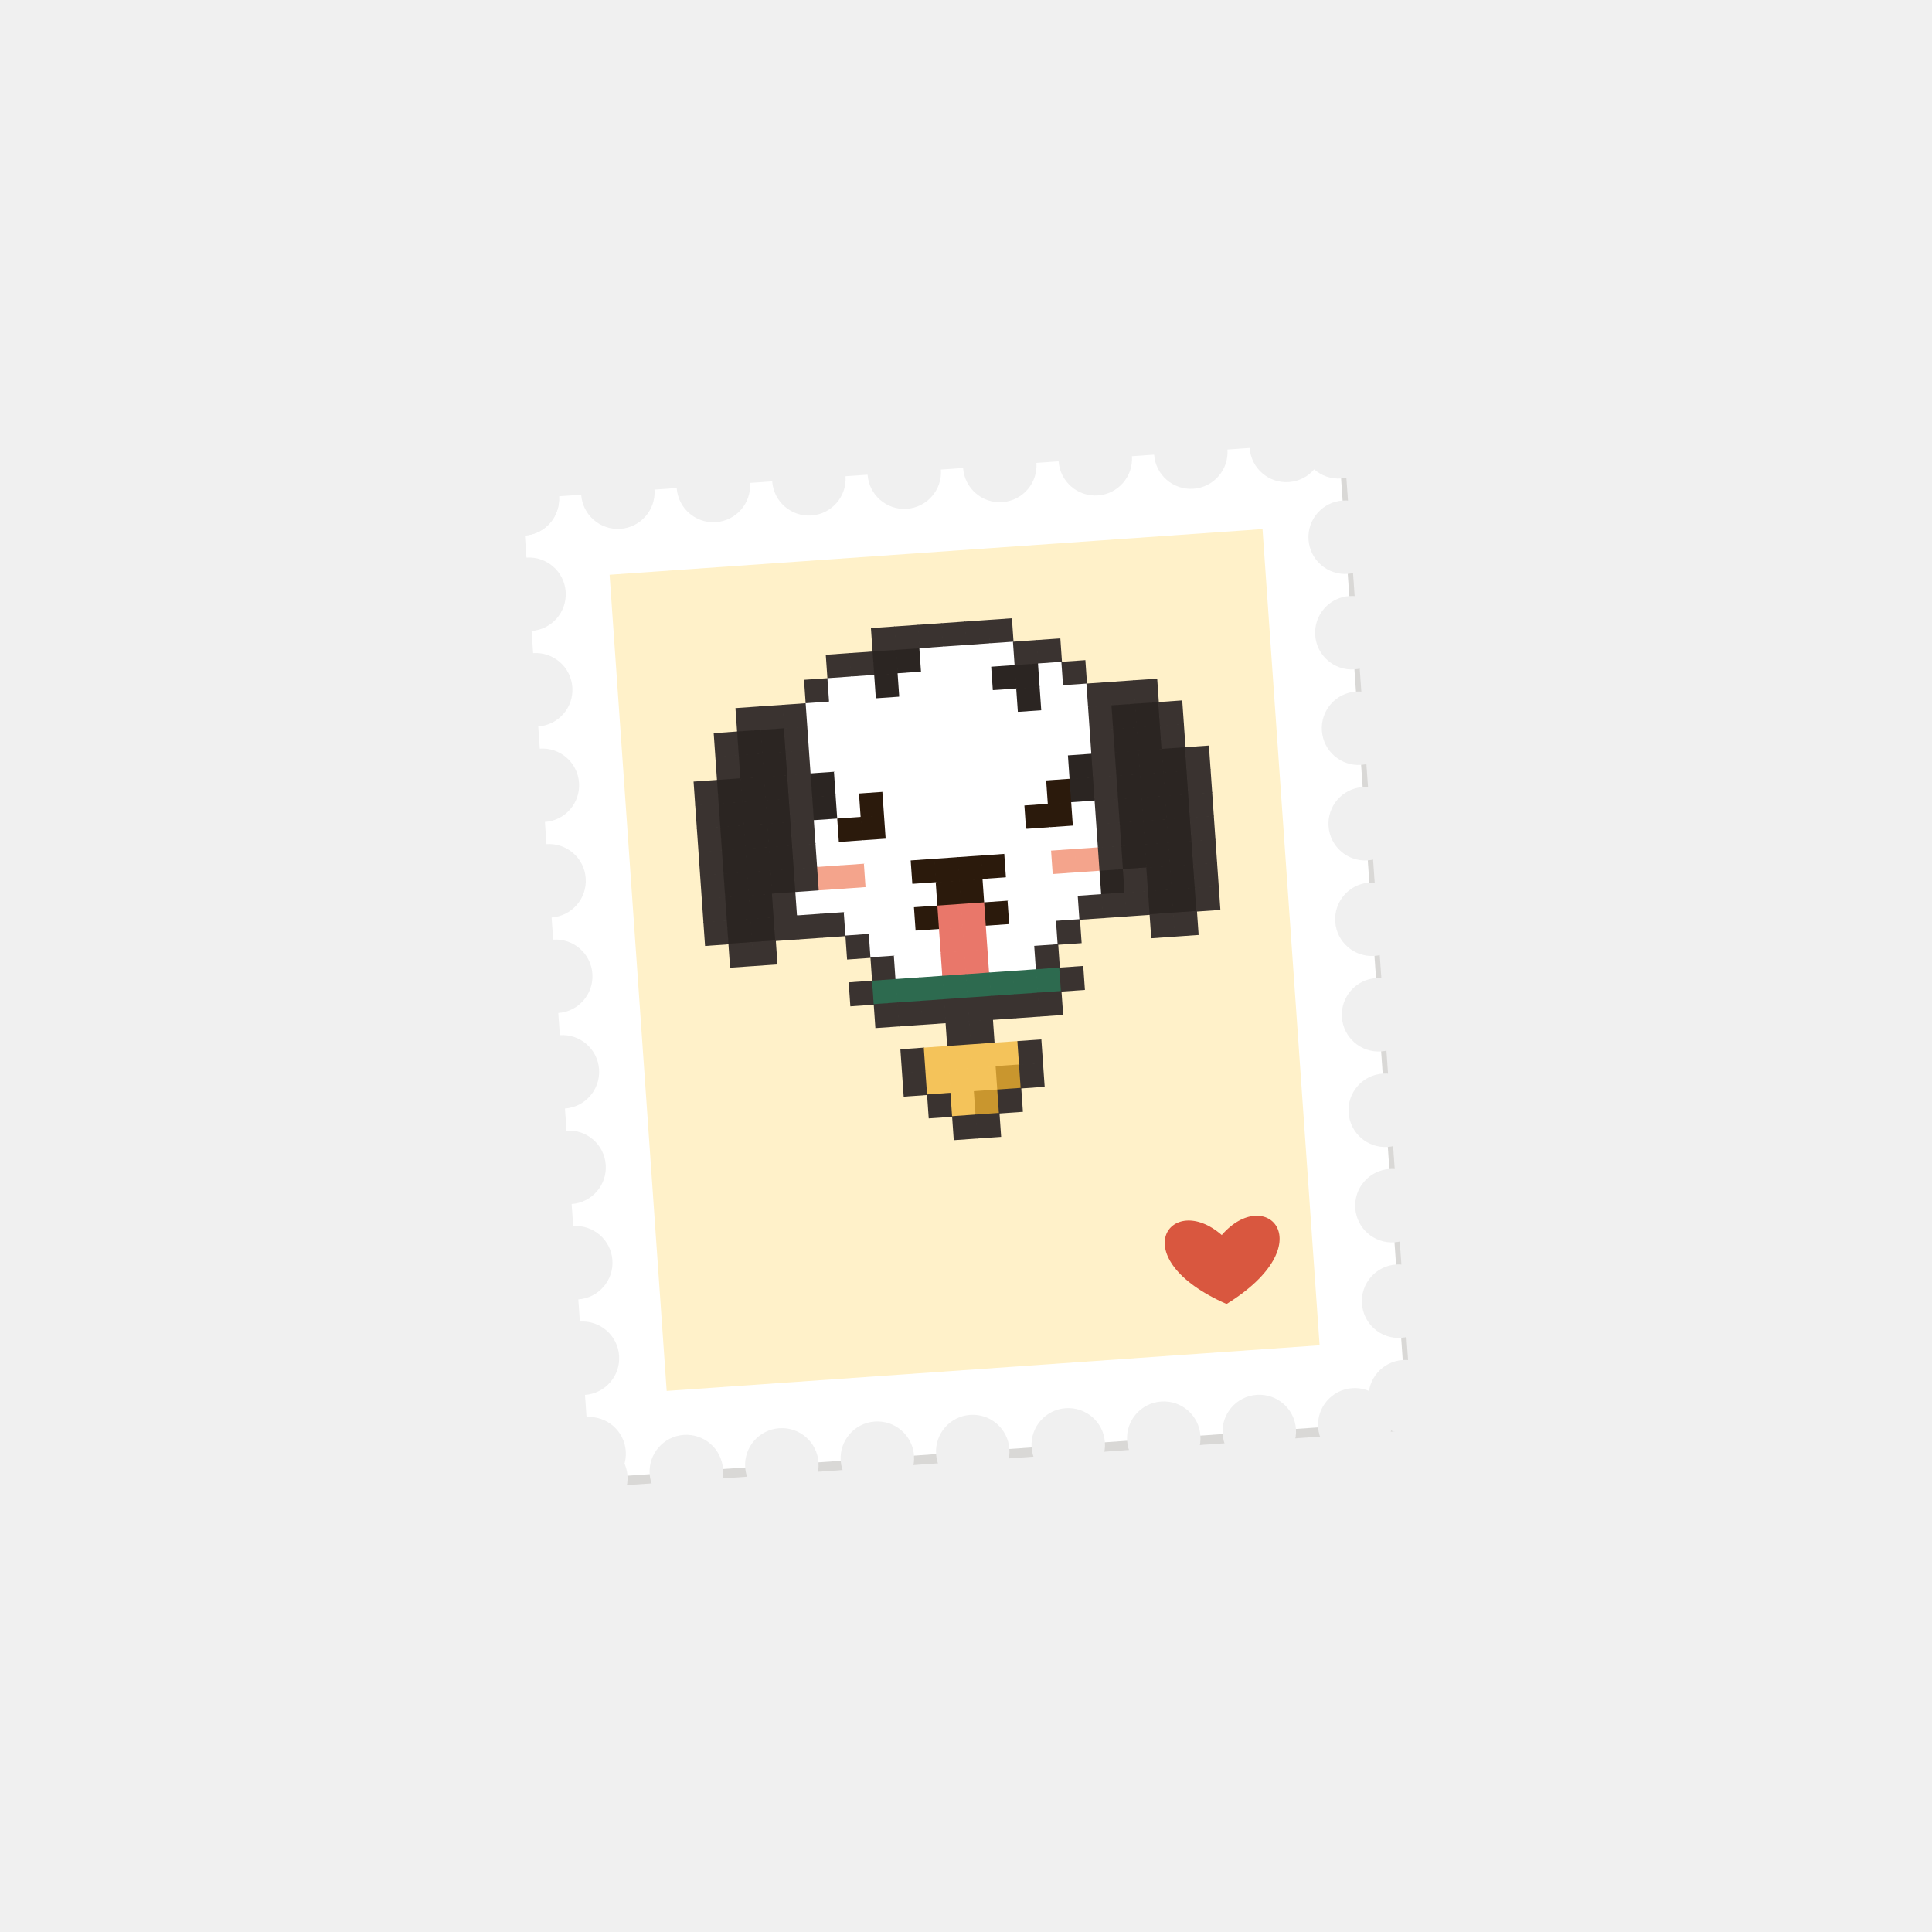
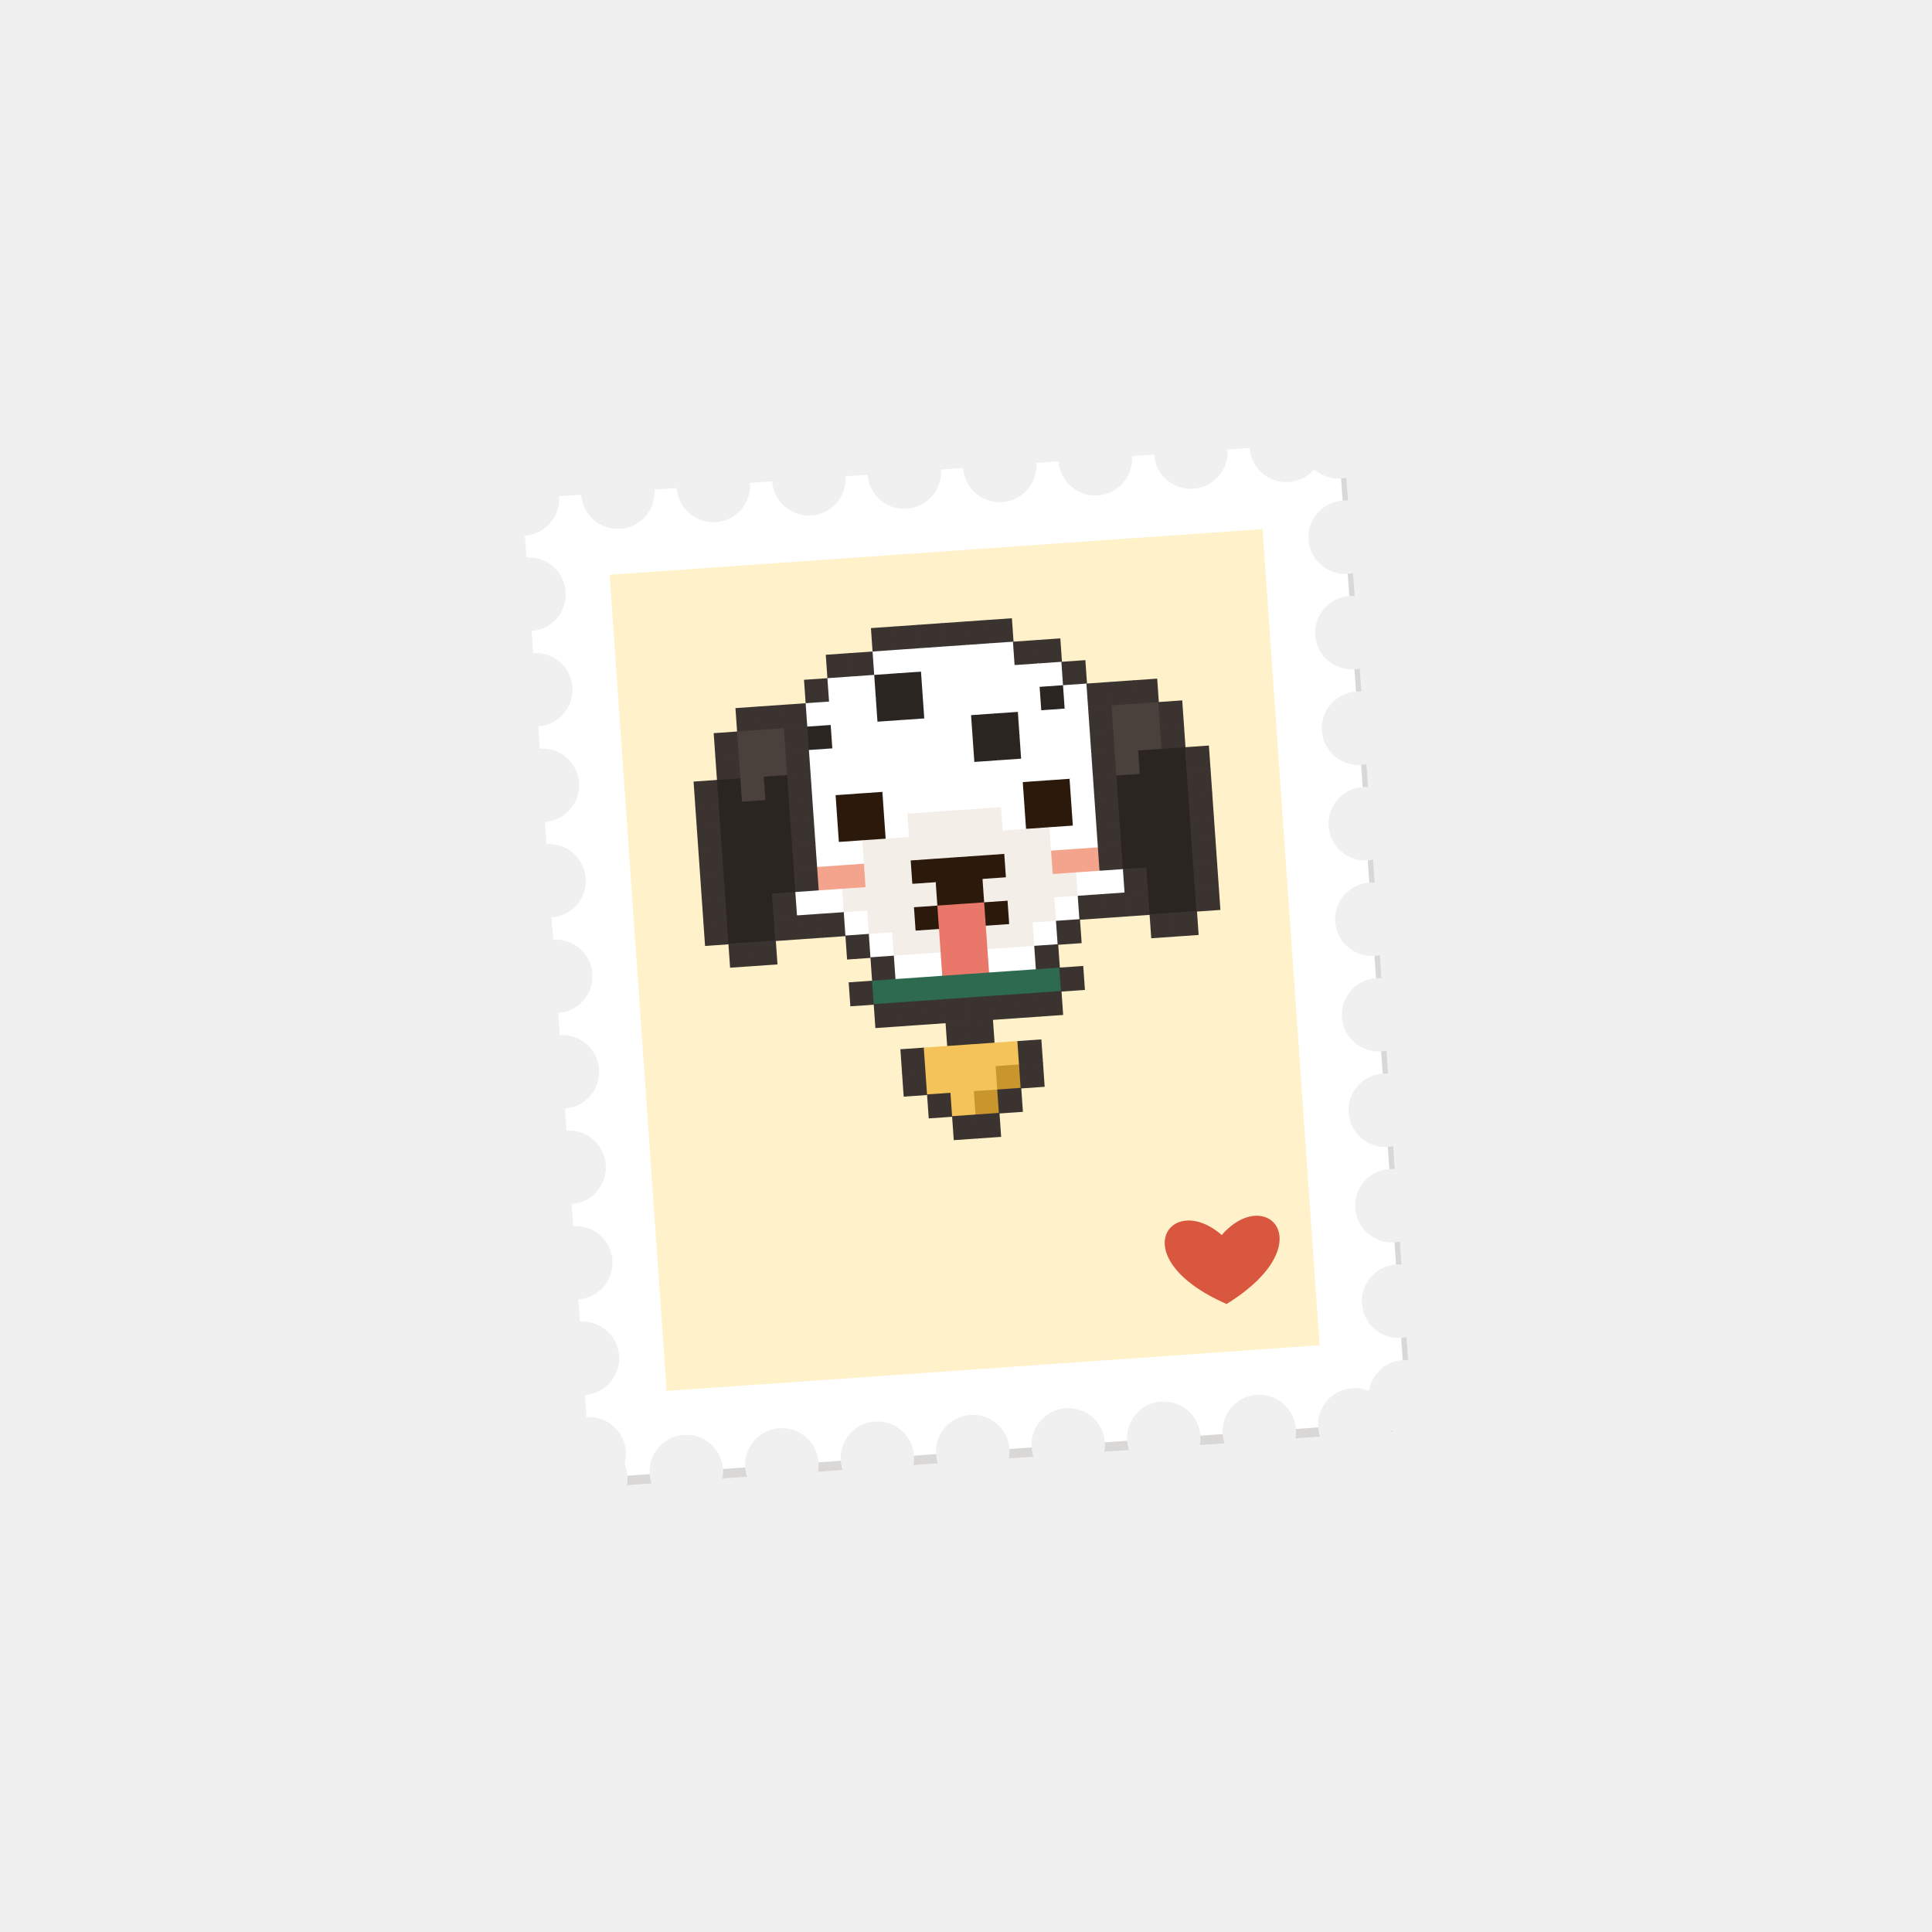
<svg xmlns="http://www.w3.org/2000/svg" width="1024" height="1024" viewBox="0 0 1024 1024">
  <g transform="translate(149.92 147.45) scale(0.70581)">
    <g transform="rotate(-4 512.0 512.0)">
-       <mask id="pf124">
+       <mask id="pf96">
        <rect x="194.8" y="133.36" width="634.4" height="757.28" fill="#fff" />
        <g fill="#000">
          <circle cx="204.8" cy="143.36" r="27.6" />
          <circle cx="204.8" cy="880.64" r="27.6" />
          <circle cx="276.7" cy="143.36" r="27.6" />
          <circle cx="276.7" cy="880.64" r="27.6" />
          <circle cx="348.6" cy="143.36" r="27.6" />
          <circle cx="348.6" cy="880.64" r="27.6" />
          <circle cx="420.5" cy="143.36" r="27.6" />
          <circle cx="420.5" cy="880.64" r="27.6" />
          <circle cx="492.3" cy="143.36" r="27.6" />
          <circle cx="492.3" cy="880.64" r="27.6" />
          <circle cx="564.2" cy="143.36" r="27.6" />
          <circle cx="564.2" cy="880.64" r="27.6" />
          <circle cx="636.1" cy="143.36" r="27.6" />
          <circle cx="636.1" cy="880.64" r="27.6" />
          <circle cx="708.0" cy="143.36" r="27.6" />
          <circle cx="708.0" cy="880.64" r="27.6" />
          <circle cx="779.9" cy="143.36" r="27.6" />
          <circle cx="779.9" cy="880.64" r="27.6" />
          <circle cx="204.8" cy="143.4" r="27.6" />
          <circle cx="819.2" cy="143.4" r="27.6" />
          <circle cx="204.8" cy="215.2" r="27.6" />
          <circle cx="819.2" cy="215.2" r="27.6" />
          <circle cx="204.8" cy="287.1" r="27.6" />
          <circle cx="819.2" cy="287.1" r="27.6" />
          <circle cx="204.8" cy="359.0" r="27.6" />
          <circle cx="819.2" cy="359.0" r="27.6" />
          <circle cx="204.8" cy="430.9" r="27.6" />
          <circle cx="819.2" cy="430.9" r="27.6" />
          <circle cx="204.8" cy="502.8" r="27.6" />
          <circle cx="819.2" cy="502.8" r="27.6" />
          <circle cx="204.8" cy="574.7" r="27.6" />
          <circle cx="819.2" cy="574.7" r="27.6" />
          <circle cx="204.8" cy="646.6" r="27.6" />
          <circle cx="819.2" cy="646.6" r="27.6" />
          <circle cx="204.8" cy="718.4" r="27.6" />
          <circle cx="819.2" cy="718.4" r="27.6" />
          <circle cx="204.8" cy="790.3" r="27.6" />
          <circle cx="819.2" cy="790.3" r="27.6" />
          <circle cx="204.8" cy="862.2" r="27.6" />
          <circle cx="819.2" cy="862.2" r="27.6" />
        </g>
      </mask>
-       <g mask="url(#pf124)">
+       <g mask="url(#pf96)">
        <rect x="208.8" y="150.36" width="614.4" height="737.28" fill="#2B1F12" opacity=".12" />
        <rect x="204.8" y="143.36" width="614.4" height="737.28" fill="#fff" />
      </g>
      <rect x="266.2" y="204.8" width="491.5" height="614.4" fill="#FFF1C9" />
      <rect x="459.162" y="258.458" width="18.063" height="18.063" fill="#3A3330" />
      <rect x="476.774" y="258.458" width="18.063" height="18.063" fill="#3A3330" />
      <rect x="494.387" y="258.458" width="18.063" height="18.063" fill="#3A3330" />
      <rect x="512" y="258.458" width="18.063" height="18.063" fill="#3A3330" />
      <rect x="529.613" y="258.458" width="18.063" height="18.063" fill="#3A3330" />
      <rect x="547.226" y="258.458" width="18.063" height="18.063" fill="#3A3330" />
      <rect x="423.936" y="276.07" width="18.063" height="18.063" fill="#3A3330" />
      <rect x="441.549" y="276.07" width="18.063" height="18.063" fill="#3A3330" />
-       <rect x="459.162" y="276.07" width="18.063" height="18.063" fill="#2B2522" />
-       <rect x="476.774" y="276.07" width="18.063" height="18.063" fill="#2B2522" />
+       <rect x="459.162" y="276.07" width="18.063" height="18.063" fill="#FFFFFF" />
+       <rect x="476.774" y="276.07" width="18.063" height="18.063" fill="#FFFFFF" />
      <rect x="494.387" y="276.07" width="18.063" height="18.063" fill="#FFFFFF" />
      <rect x="512" y="276.07" width="18.063" height="18.063" fill="#FFFFFF" />
      <rect x="529.613" y="276.07" width="18.063" height="18.063" fill="#FFFFFF" />
      <rect x="547.226" y="276.07" width="18.063" height="18.063" fill="#FFFFFF" />
      <rect x="564.838" y="276.07" width="18.063" height="18.063" fill="#3A3330" />
      <rect x="582.451" y="276.07" width="18.063" height="18.063" fill="#3A3330" />
      <rect x="406.323" y="293.683" width="18.063" height="18.063" fill="#3A3330" />
      <rect x="423.936" y="293.683" width="18.063" height="18.063" fill="#FFFFFF" />
      <rect x="441.549" y="293.683" width="18.063" height="18.063" fill="#FFFFFF" />
      <rect x="459.162" y="293.683" width="18.063" height="18.063" fill="#2B2522" />
-       <rect x="476.774" y="293.683" width="18.063" height="18.063" fill="#FFFFFF" />
+       <rect x="476.774" y="293.683" width="18.063" height="18.063" fill="#2B2522" />
      <rect x="494.387" y="293.683" width="18.063" height="18.063" fill="#FFFFFF" />
      <rect x="512" y="293.683" width="18.063" height="18.063" fill="#FFFFFF" />
      <rect x="529.613" y="293.683" width="18.063" height="18.063" fill="#FFFFFF" />
-       <rect x="547.226" y="293.683" width="18.063" height="18.063" fill="#2B2522" />
-       <rect x="564.838" y="293.683" width="18.063" height="18.063" fill="#2B2522" />
+       <rect x="547.226" y="293.683" width="18.063" height="18.063" fill="#FFFFFF" />
+       <rect x="564.838" y="293.683" width="18.063" height="18.063" fill="#FFFFFF" />
      <rect x="582.451" y="293.683" width="18.063" height="18.063" fill="#FFFFFF" />
      <rect x="600.064" y="293.683" width="18.063" height="18.063" fill="#3A3330" />
      <rect x="353.485" y="311.296" width="18.063" height="18.063" fill="#3A3330" />
      <rect x="371.098" y="311.296" width="18.063" height="18.063" fill="#3A3330" />
      <rect x="388.71" y="311.296" width="18.063" height="18.063" fill="#3A3330" />
      <rect x="406.323" y="311.296" width="18.063" height="18.063" fill="#FFFFFF" />
      <rect x="423.936" y="311.296" width="18.063" height="18.063" fill="#FFFFFF" />
      <rect x="441.549" y="311.296" width="18.063" height="18.063" fill="#FFFFFF" />
-       <rect x="459.162" y="311.296" width="18.063" height="18.063" fill="#FFFFFF" />
-       <rect x="476.774" y="311.296" width="18.063" height="18.063" fill="#FFFFFF" />
+       <rect x="459.162" y="311.296" width="18.063" height="18.063" fill="#2B2522" />
+       <rect x="476.774" y="311.296" width="18.063" height="18.063" fill="#2B2522" />
      <rect x="494.387" y="311.296" width="18.063" height="18.063" fill="#FFFFFF" />
      <rect x="512" y="311.296" width="18.063" height="18.063" fill="#FFFFFF" />
      <rect x="529.613" y="311.296" width="18.063" height="18.063" fill="#FFFFFF" />
      <rect x="547.226" y="311.296" width="18.063" height="18.063" fill="#FFFFFF" />
-       <rect x="564.838" y="311.296" width="18.063" height="18.063" fill="#2B2522" />
-       <rect x="582.451" y="311.296" width="18.063" height="18.063" fill="#FFFFFF" />
+       <rect x="564.838" y="311.296" width="18.063" height="18.063" fill="#FFFFFF" />
+       <rect x="582.451" y="311.296" width="18.063" height="18.063" fill="#2B2522" />
      <rect x="600.064" y="311.296" width="18.063" height="18.063" fill="#FFFFFF" />
      <rect x="617.677" y="311.296" width="18.063" height="18.063" fill="#3A3330" />
      <rect x="635.29" y="311.296" width="18.063" height="18.063" fill="#3A3330" />
      <rect x="652.902" y="311.296" width="18.063" height="18.063" fill="#3A3330" />
      <rect x="335.872" y="328.909" width="18.063" height="18.063" fill="#3A3330" />
-       <rect x="353.485" y="328.909" width="18.063" height="18.063" fill="#2B2522" />
-       <rect x="371.098" y="328.909" width="18.063" height="18.063" fill="#2B2522" />
+       <rect x="353.485" y="328.909" width="18.063" height="18.063" fill="#4A403C" />
+       <rect x="371.098" y="328.909" width="18.063" height="18.063" fill="#4A403C" />
      <rect x="388.71" y="328.909" width="18.063" height="18.063" fill="#3A3330" />
-       <rect x="406.323" y="328.909" width="18.063" height="18.063" fill="#FFFFFF" />
+       <rect x="406.323" y="328.909" width="18.063" height="18.063" fill="#2B2522" />
      <rect x="423.936" y="328.909" width="18.063" height="18.063" fill="#FFFFFF" />
      <rect x="441.549" y="328.909" width="18.063" height="18.063" fill="#FFFFFF" />
      <rect x="459.162" y="328.909" width="18.063" height="18.063" fill="#FFFFFF" />
      <rect x="476.774" y="328.909" width="18.063" height="18.063" fill="#FFFFFF" />
      <rect x="494.387" y="328.909" width="18.063" height="18.063" fill="#FFFFFF" />
      <rect x="512" y="328.909" width="18.063" height="18.063" fill="#FFFFFF" />
-       <rect x="529.613" y="328.909" width="18.063" height="18.063" fill="#FFFFFF" />
-       <rect x="547.226" y="328.909" width="18.063" height="18.063" fill="#FFFFFF" />
+       <rect x="529.613" y="328.909" width="18.063" height="18.063" fill="#2B2522" />
+       <rect x="547.226" y="328.909" width="18.063" height="18.063" fill="#2B2522" />
      <rect x="564.838" y="328.909" width="18.063" height="18.063" fill="#FFFFFF" />
      <rect x="582.451" y="328.909" width="18.063" height="18.063" fill="#FFFFFF" />
      <rect x="600.064" y="328.909" width="18.063" height="18.063" fill="#FFFFFF" />
      <rect x="617.677" y="328.909" width="18.063" height="18.063" fill="#3A3330" />
-       <rect x="635.29" y="328.909" width="18.063" height="18.063" fill="#2B2522" />
-       <rect x="652.902" y="328.909" width="18.063" height="18.063" fill="#2B2522" />
+       <rect x="635.29" y="328.909" width="18.063" height="18.063" fill="#4A403C" />
+       <rect x="652.902" y="328.909" width="18.063" height="18.063" fill="#4A403C" />
      <rect x="670.515" y="328.909" width="18.063" height="18.063" fill="#3A3330" />
      <rect x="335.872" y="346.522" width="18.063" height="18.063" fill="#3A3330" />
-       <rect x="353.485" y="346.522" width="18.063" height="18.063" fill="#2B2522" />
-       <rect x="371.098" y="346.522" width="18.063" height="18.063" fill="#2B2522" />
+       <rect x="353.485" y="346.522" width="18.063" height="18.063" fill="#4A403C" />
+       <rect x="371.098" y="346.522" width="18.063" height="18.063" fill="#4A403C" />
      <rect x="388.71" y="346.522" width="18.063" height="18.063" fill="#3A3330" />
      <rect x="406.323" y="346.522" width="18.063" height="18.063" fill="#FFFFFF" />
      <rect x="423.936" y="346.522" width="18.063" height="18.063" fill="#FFFFFF" />
      <rect x="441.549" y="346.522" width="18.063" height="18.063" fill="#FFFFFF" />
      <rect x="459.162" y="346.522" width="18.063" height="18.063" fill="#FFFFFF" />
      <rect x="476.774" y="346.522" width="18.063" height="18.063" fill="#FFFFFF" />
      <rect x="494.387" y="346.522" width="18.063" height="18.063" fill="#FFFFFF" />
      <rect x="512" y="346.522" width="18.063" height="18.063" fill="#FFFFFF" />
-       <rect x="529.613" y="346.522" width="18.063" height="18.063" fill="#FFFFFF" />
-       <rect x="547.226" y="346.522" width="18.063" height="18.063" fill="#FFFFFF" />
+       <rect x="529.613" y="346.522" width="18.063" height="18.063" fill="#2B2522" />
+       <rect x="547.226" y="346.522" width="18.063" height="18.063" fill="#2B2522" />
      <rect x="564.838" y="346.522" width="18.063" height="18.063" fill="#FFFFFF" />
      <rect x="582.451" y="346.522" width="18.063" height="18.063" fill="#FFFFFF" />
      <rect x="600.064" y="346.522" width="18.063" height="18.063" fill="#FFFFFF" />
      <rect x="617.677" y="346.522" width="18.063" height="18.063" fill="#3A3330" />
-       <rect x="635.29" y="346.522" width="18.063" height="18.063" fill="#2B2522" />
-       <rect x="652.902" y="346.522" width="18.063" height="18.063" fill="#2B2522" />
+       <rect x="635.29" y="346.522" width="18.063" height="18.063" fill="#4A403C" />
+       <rect x="652.902" y="346.522" width="18.063" height="18.063" fill="#4A403C" />
      <rect x="670.515" y="346.522" width="18.063" height="18.063" fill="#3A3330" />
      <rect x="318.259" y="364.134" width="18.063" height="18.063" fill="#3A3330" />
      <rect x="335.872" y="364.134" width="18.063" height="18.063" fill="#2B2522" />
-       <rect x="353.485" y="364.134" width="18.063" height="18.063" fill="#2B2522" />
+       <rect x="353.485" y="364.134" width="18.063" height="18.063" fill="#4A403C" />
      <rect x="371.098" y="364.134" width="18.063" height="18.063" fill="#2B2522" />
      <rect x="388.71" y="364.134" width="18.063" height="18.063" fill="#3A3330" />
-       <rect x="406.323" y="364.134" width="18.063" height="18.063" fill="#2B2522" />
+       <rect x="406.323" y="364.134" width="18.063" height="18.063" fill="#FFFFFF" />
      <rect x="423.936" y="364.134" width="18.063" height="18.063" fill="#FFFFFF" />
      <rect x="441.549" y="364.134" width="18.063" height="18.063" fill="#FFFFFF" />
      <rect x="459.162" y="364.134" width="18.063" height="18.063" fill="#FFFFFF" />
      <rect x="476.774" y="364.134" width="18.063" height="18.063" fill="#FFFFFF" />
      <rect x="494.387" y="364.134" width="18.063" height="18.063" fill="#FFFFFF" />
      <rect x="512" y="364.134" width="18.063" height="18.063" fill="#FFFFFF" />
      <rect x="529.613" y="364.134" width="18.063" height="18.063" fill="#FFFFFF" />
      <rect x="547.226" y="364.134" width="18.063" height="18.063" fill="#FFFFFF" />
      <rect x="564.838" y="364.134" width="18.063" height="18.063" fill="#FFFFFF" />
      <rect x="582.451" y="364.134" width="18.063" height="18.063" fill="#FFFFFF" />
-       <rect x="600.064" y="364.134" width="18.063" height="18.063" fill="#2B2522" />
+       <rect x="600.064" y="364.134" width="18.063" height="18.063" fill="#FFFFFF" />
      <rect x="617.677" y="364.134" width="18.063" height="18.063" fill="#3A3330" />
-       <rect x="635.29" y="364.134" width="18.063" height="18.063" fill="#2B2522" />
+       <rect x="635.29" y="364.134" width="18.063" height="18.063" fill="#4A403C" />
      <rect x="652.902" y="364.134" width="18.063" height="18.063" fill="#2B2522" />
      <rect x="670.515" y="364.134" width="18.063" height="18.063" fill="#2B2522" />
      <rect x="688.128" y="364.134" width="18.063" height="18.063" fill="#3A3330" />
      <rect x="318.259" y="381.747" width="18.063" height="18.063" fill="#3A3330" />
      <rect x="335.872" y="381.747" width="18.063" height="18.063" fill="#2B2522" />
      <rect x="353.485" y="381.747" width="18.063" height="18.063" fill="#2B2522" />
      <rect x="371.098" y="381.747" width="18.063" height="18.063" fill="#2B2522" />
      <rect x="388.71" y="381.747" width="18.063" height="18.063" fill="#3A3330" />
-       <rect x="406.323" y="381.747" width="18.063" height="18.063" fill="#2B2522" />
-       <rect x="423.936" y="381.747" width="18.063" height="18.063" fill="#FFFFFF" />
+       <rect x="406.323" y="381.747" width="18.063" height="18.063" fill="#FFFFFF" />
+       <rect x="423.936" y="381.747" width="18.063" height="18.063" fill="#2B1A0C" />
      <rect x="441.549" y="381.747" width="18.063" height="18.063" fill="#2B1A0C" />
      <rect x="459.162" y="381.747" width="18.063" height="18.063" fill="#FFFFFF" />
      <rect x="476.774" y="381.747" width="18.063" height="18.063" fill="#FFFFFF" />
      <rect x="494.387" y="381.747" width="18.063" height="18.063" fill="#FFFFFF" />
      <rect x="512" y="381.747" width="18.063" height="18.063" fill="#FFFFFF" />
      <rect x="529.613" y="381.747" width="18.063" height="18.063" fill="#FFFFFF" />
      <rect x="547.226" y="381.747" width="18.063" height="18.063" fill="#FFFFFF" />
-       <rect x="564.838" y="381.747" width="18.063" height="18.063" fill="#FFFFFF" />
+       <rect x="564.838" y="381.747" width="18.063" height="18.063" fill="#2B1A0C" />
      <rect x="582.451" y="381.747" width="18.063" height="18.063" fill="#2B1A0C" />
-       <rect x="600.064" y="381.747" width="18.063" height="18.063" fill="#2B2522" />
+       <rect x="600.064" y="381.747" width="18.063" height="18.063" fill="#FFFFFF" />
      <rect x="617.677" y="381.747" width="18.063" height="18.063" fill="#3A3330" />
      <rect x="635.29" y="381.747" width="18.063" height="18.063" fill="#2B2522" />
      <rect x="652.902" y="381.747" width="18.063" height="18.063" fill="#2B2522" />
      <rect x="670.515" y="381.747" width="18.063" height="18.063" fill="#2B2522" />
      <rect x="688.128" y="381.747" width="18.063" height="18.063" fill="#3A3330" />
      <rect x="318.259" y="399.36" width="18.063" height="18.063" fill="#3A3330" />
      <rect x="335.872" y="399.36" width="18.063" height="18.063" fill="#2B2522" />
      <rect x="353.485" y="399.36" width="18.063" height="18.063" fill="#2B2522" />
      <rect x="371.098" y="399.36" width="18.063" height="18.063" fill="#2B2522" />
      <rect x="388.71" y="399.36" width="18.063" height="18.063" fill="#3A3330" />
      <rect x="406.323" y="399.36" width="18.063" height="18.063" fill="#FFFFFF" />
      <rect x="423.936" y="399.36" width="18.063" height="18.063" fill="#2B1A0C" />
      <rect x="441.549" y="399.36" width="18.063" height="18.063" fill="#2B1A0C" />
      <rect x="459.162" y="399.36" width="18.063" height="18.063" fill="#FFFFFF" />
-       <rect x="476.774" y="399.36" width="18.063" height="18.063" fill="#FFFFFF" />
-       <rect x="494.387" y="399.36" width="18.063" height="18.063" fill="#FFFFFF" />
-       <rect x="512" y="399.36" width="18.063" height="18.063" fill="#FFFFFF" />
-       <rect x="529.613" y="399.36" width="18.063" height="18.063" fill="#FFFFFF" />
+       <rect x="476.774" y="399.36" width="18.063" height="18.063" fill="#F4EEE8" />
+       <rect x="494.387" y="399.36" width="18.063" height="18.063" fill="#F4EEE8" />
+       <rect x="512" y="399.36" width="18.063" height="18.063" fill="#F4EEE8" />
+       <rect x="529.613" y="399.36" width="18.063" height="18.063" fill="#F4EEE8" />
      <rect x="547.226" y="399.36" width="18.063" height="18.063" fill="#FFFFFF" />
      <rect x="564.838" y="399.36" width="18.063" height="18.063" fill="#2B1A0C" />
      <rect x="582.451" y="399.36" width="18.063" height="18.063" fill="#2B1A0C" />
      <rect x="600.064" y="399.36" width="18.063" height="18.063" fill="#FFFFFF" />
      <rect x="617.677" y="399.36" width="18.063" height="18.063" fill="#3A3330" />
      <rect x="635.29" y="399.36" width="18.063" height="18.063" fill="#2B2522" />
      <rect x="652.902" y="399.36" width="18.063" height="18.063" fill="#2B2522" />
      <rect x="670.515" y="399.36" width="18.063" height="18.063" fill="#2B2522" />
      <rect x="688.128" y="399.36" width="18.063" height="18.063" fill="#3A3330" />
      <rect x="318.259" y="416.973" width="18.063" height="18.063" fill="#3A3330" />
      <rect x="335.872" y="416.973" width="18.063" height="18.063" fill="#2B2522" />
      <rect x="353.485" y="416.973" width="18.063" height="18.063" fill="#2B2522" />
      <rect x="371.098" y="416.973" width="18.063" height="18.063" fill="#2B2522" />
      <rect x="388.71" y="416.973" width="18.063" height="18.063" fill="#3A3330" />
      <rect x="406.323" y="416.973" width="18.063" height="18.063" fill="#FFFFFF" />
      <rect x="423.936" y="416.973" width="18.063" height="18.063" fill="#FFFFFF" />
-       <rect x="441.549" y="416.973" width="18.063" height="18.063" fill="#FFFFFF" />
-       <rect x="459.162" y="416.973" width="18.063" height="18.063" fill="#FFFFFF" />
-       <rect x="476.774" y="416.973" width="18.063" height="18.063" fill="#FFFFFF" />
-       <rect x="494.387" y="416.973" width="18.063" height="18.063" fill="#FFFFFF" />
-       <rect x="512" y="416.973" width="18.063" height="18.063" fill="#FFFFFF" />
-       <rect x="529.613" y="416.973" width="18.063" height="18.063" fill="#FFFFFF" />
-       <rect x="547.226" y="416.973" width="18.063" height="18.063" fill="#FFFFFF" />
-       <rect x="564.838" y="416.973" width="18.063" height="18.063" fill="#FFFFFF" />
+       <rect x="441.549" y="416.973" width="18.063" height="18.063" fill="#F4EEE8" />
+       <rect x="459.162" y="416.973" width="18.063" height="18.063" fill="#F4EEE8" />
+       <rect x="476.774" y="416.973" width="18.063" height="18.063" fill="#F4EEE8" />
+       <rect x="494.387" y="416.973" width="18.063" height="18.063" fill="#F4EEE8" />
+       <rect x="512" y="416.973" width="18.063" height="18.063" fill="#F4EEE8" />
+       <rect x="529.613" y="416.973" width="18.063" height="18.063" fill="#F4EEE8" />
+       <rect x="547.226" y="416.973" width="18.063" height="18.063" fill="#F4EEE8" />
+       <rect x="564.838" y="416.973" width="18.063" height="18.063" fill="#F4EEE8" />
      <rect x="582.451" y="416.973" width="18.063" height="18.063" fill="#FFFFFF" />
      <rect x="600.064" y="416.973" width="18.063" height="18.063" fill="#FFFFFF" />
      <rect x="617.677" y="416.973" width="18.063" height="18.063" fill="#3A3330" />
      <rect x="635.29" y="416.973" width="18.063" height="18.063" fill="#2B2522" />
      <rect x="652.902" y="416.973" width="18.063" height="18.063" fill="#2B2522" />
      <rect x="670.515" y="416.973" width="18.063" height="18.063" fill="#2B2522" />
      <rect x="688.128" y="416.973" width="18.063" height="18.063" fill="#3A3330" />
      <rect x="318.259" y="434.586" width="18.063" height="18.063" fill="#3A3330" />
      <rect x="335.872" y="434.586" width="18.063" height="18.063" fill="#2B2522" />
      <rect x="353.485" y="434.586" width="18.063" height="18.063" fill="#2B2522" />
      <rect x="371.098" y="434.586" width="18.063" height="18.063" fill="#2B2522" />
      <rect x="388.71" y="434.586" width="18.063" height="18.063" fill="#3A3330" />
      <rect x="406.323" y="434.586" width="18.063" height="18.063" fill="#F4A48C" />
      <rect x="423.936" y="434.586" width="18.063" height="18.063" fill="#F4A48C" />
-       <rect x="441.549" y="434.586" width="18.063" height="18.063" fill="#FFFFFF" />
-       <rect x="459.162" y="434.586" width="18.063" height="18.063" fill="#FFFFFF" />
+       <rect x="441.549" y="434.586" width="18.063" height="18.063" fill="#F4EEE8" />
+       <rect x="459.162" y="434.586" width="18.063" height="18.063" fill="#F4EEE8" />
      <rect x="476.774" y="434.586" width="18.063" height="18.063" fill="#2B1A0C" />
      <rect x="494.387" y="434.586" width="18.063" height="18.063" fill="#2B1A0C" />
      <rect x="512" y="434.586" width="18.063" height="18.063" fill="#2B1A0C" />
      <rect x="529.613" y="434.586" width="18.063" height="18.063" fill="#2B1A0C" />
-       <rect x="547.226" y="434.586" width="18.063" height="18.063" fill="#FFFFFF" />
-       <rect x="564.838" y="434.586" width="18.063" height="18.063" fill="#FFFFFF" />
+       <rect x="547.226" y="434.586" width="18.063" height="18.063" fill="#F4EEE8" />
+       <rect x="564.838" y="434.586" width="18.063" height="18.063" fill="#F4EEE8" />
      <rect x="582.451" y="434.586" width="18.063" height="18.063" fill="#F4A48C" />
      <rect x="600.064" y="434.586" width="18.063" height="18.063" fill="#F4A48C" />
      <rect x="617.677" y="434.586" width="18.063" height="18.063" fill="#3A3330" />
      <rect x="635.29" y="434.586" width="18.063" height="18.063" fill="#2B2522" />
      <rect x="652.902" y="434.586" width="18.063" height="18.063" fill="#2B2522" />
      <rect x="670.515" y="434.586" width="18.063" height="18.063" fill="#2B2522" />
      <rect x="688.128" y="434.586" width="18.063" height="18.063" fill="#3A3330" />
      <rect x="318.259" y="452.198" width="18.063" height="18.063" fill="#3A3330" />
      <rect x="335.872" y="452.198" width="18.063" height="18.063" fill="#2B2522" />
      <rect x="353.485" y="452.198" width="18.063" height="18.063" fill="#2B2522" />
      <rect x="371.098" y="452.198" width="18.063" height="18.063" fill="#3A3330" />
      <rect x="388.71" y="452.198" width="18.063" height="18.063" fill="#FFFFFF" />
      <rect x="406.323" y="452.198" width="18.063" height="18.063" fill="#FFFFFF" />
-       <rect x="423.936" y="452.198" width="18.063" height="18.063" fill="#FFFFFF" />
-       <rect x="441.549" y="452.198" width="18.063" height="18.063" fill="#FFFFFF" />
-       <rect x="459.162" y="452.198" width="18.063" height="18.063" fill="#FFFFFF" />
-       <rect x="476.774" y="452.198" width="18.063" height="18.063" fill="#FFFFFF" />
+       <rect x="423.936" y="452.198" width="18.063" height="18.063" fill="#F4EEE8" />
+       <rect x="441.549" y="452.198" width="18.063" height="18.063" fill="#F4EEE8" />
+       <rect x="459.162" y="452.198" width="18.063" height="18.063" fill="#F4EEE8" />
+       <rect x="476.774" y="452.198" width="18.063" height="18.063" fill="#F4EEE8" />
      <rect x="494.387" y="452.198" width="18.063" height="18.063" fill="#2B1A0C" />
      <rect x="512" y="452.198" width="18.063" height="18.063" fill="#2B1A0C" />
-       <rect x="529.613" y="452.198" width="18.063" height="18.063" fill="#FFFFFF" />
-       <rect x="547.226" y="452.198" width="18.063" height="18.063" fill="#FFFFFF" />
-       <rect x="564.838" y="452.198" width="18.063" height="18.063" fill="#FFFFFF" />
-       <rect x="582.451" y="452.198" width="18.063" height="18.063" fill="#FFFFFF" />
+       <rect x="529.613" y="452.198" width="18.063" height="18.063" fill="#F4EEE8" />
+       <rect x="547.226" y="452.198" width="18.063" height="18.063" fill="#F4EEE8" />
+       <rect x="564.838" y="452.198" width="18.063" height="18.063" fill="#F4EEE8" />
+       <rect x="582.451" y="452.198" width="18.063" height="18.063" fill="#F4EEE8" />
      <rect x="600.064" y="452.198" width="18.063" height="18.063" fill="#FFFFFF" />
-       <rect x="617.677" y="452.198" width="18.063" height="18.063" fill="#2B2522" />
+       <rect x="617.677" y="452.198" width="18.063" height="18.063" fill="#FFFFFF" />
      <rect x="635.29" y="452.198" width="18.063" height="18.063" fill="#3A3330" />
      <rect x="652.902" y="452.198" width="18.063" height="18.063" fill="#2B2522" />
      <rect x="670.515" y="452.198" width="18.063" height="18.063" fill="#2B2522" />
      <rect x="688.128" y="452.198" width="18.063" height="18.063" fill="#3A3330" />
      <rect x="318.259" y="469.811" width="18.063" height="18.063" fill="#3A3330" />
      <rect x="335.872" y="469.811" width="18.063" height="18.063" fill="#2B2522" />
      <rect x="353.485" y="469.811" width="18.063" height="18.063" fill="#2B2522" />
      <rect x="371.098" y="469.811" width="18.063" height="18.063" fill="#3A3330" />
      <rect x="388.71" y="469.811" width="18.063" height="18.063" fill="#3A3330" />
      <rect x="406.323" y="469.811" width="18.063" height="18.063" fill="#3A3330" />
      <rect x="423.936" y="469.811" width="18.063" height="18.063" fill="#FFFFFF" />
-       <rect x="441.549" y="469.811" width="18.063" height="18.063" fill="#FFFFFF" />
-       <rect x="459.162" y="469.811" width="18.063" height="18.063" fill="#FFFFFF" />
+       <rect x="441.549" y="469.811" width="18.063" height="18.063" fill="#F4EEE8" />
+       <rect x="459.162" y="469.811" width="18.063" height="18.063" fill="#F4EEE8" />
      <rect x="476.774" y="469.811" width="18.063" height="18.063" fill="#2B1A0C" />
      <rect x="494.387" y="469.811" width="18.063" height="18.063" fill="#E9776A" />
      <rect x="512" y="469.811" width="18.063" height="18.063" fill="#E9776A" />
      <rect x="529.613" y="469.811" width="18.063" height="18.063" fill="#2B1A0C" />
-       <rect x="547.226" y="469.811" width="18.063" height="18.063" fill="#FFFFFF" />
-       <rect x="564.838" y="469.811" width="18.063" height="18.063" fill="#FFFFFF" />
+       <rect x="547.226" y="469.811" width="18.063" height="18.063" fill="#F4EEE8" />
+       <rect x="564.838" y="469.811" width="18.063" height="18.063" fill="#F4EEE8" />
      <rect x="582.451" y="469.811" width="18.063" height="18.063" fill="#FFFFFF" />
      <rect x="600.064" y="469.811" width="18.063" height="18.063" fill="#3A3330" />
      <rect x="617.677" y="469.811" width="18.063" height="18.063" fill="#3A3330" />
      <rect x="635.29" y="469.811" width="18.063" height="18.063" fill="#3A3330" />
      <rect x="652.902" y="469.811" width="18.063" height="18.063" fill="#2B2522" />
      <rect x="670.515" y="469.811" width="18.063" height="18.063" fill="#2B2522" />
      <rect x="688.128" y="469.811" width="18.063" height="18.063" fill="#3A3330" />
      <rect x="335.872" y="487.424" width="18.063" height="18.063" fill="#3A3330" />
      <rect x="353.485" y="487.424" width="18.063" height="18.063" fill="#3A3330" />
      <rect x="423.936" y="487.424" width="18.063" height="18.063" fill="#3A3330" />
      <rect x="441.549" y="487.424" width="18.063" height="18.063" fill="#FFFFFF" />
-       <rect x="459.162" y="487.424" width="18.063" height="18.063" fill="#FFFFFF" />
-       <rect x="476.774" y="487.424" width="18.063" height="18.063" fill="#FFFFFF" />
+       <rect x="459.162" y="487.424" width="18.063" height="18.063" fill="#F4EEE8" />
+       <rect x="476.774" y="487.424" width="18.063" height="18.063" fill="#F4EEE8" />
      <rect x="494.387" y="487.424" width="18.063" height="18.063" fill="#E9776A" />
      <rect x="512" y="487.424" width="18.063" height="18.063" fill="#E9776A" />
-       <rect x="529.613" y="487.424" width="18.063" height="18.063" fill="#FFFFFF" />
-       <rect x="547.226" y="487.424" width="18.063" height="18.063" fill="#FFFFFF" />
+       <rect x="529.613" y="487.424" width="18.063" height="18.063" fill="#F4EEE8" />
+       <rect x="547.226" y="487.424" width="18.063" height="18.063" fill="#F4EEE8" />
      <rect x="564.838" y="487.424" width="18.063" height="18.063" fill="#FFFFFF" />
      <rect x="582.451" y="487.424" width="18.063" height="18.063" fill="#3A3330" />
      <rect x="652.902" y="487.424" width="18.063" height="18.063" fill="#3A3330" />
      <rect x="670.515" y="487.424" width="18.063" height="18.063" fill="#3A3330" />
      <rect x="441.549" y="505.037" width="18.063" height="18.063" fill="#3A3330" />
      <rect x="459.162" y="505.037" width="18.063" height="18.063" fill="#FFFFFF" />
      <rect x="476.774" y="505.037" width="18.063" height="18.063" fill="#FFFFFF" />
      <rect x="494.387" y="505.037" width="18.063" height="18.063" fill="#E9776A" />
      <rect x="512" y="505.037" width="18.063" height="18.063" fill="#E9776A" />
      <rect x="529.613" y="505.037" width="18.063" height="18.063" fill="#FFFFFF" />
      <rect x="547.226" y="505.037" width="18.063" height="18.063" fill="#FFFFFF" />
      <rect x="564.838" y="505.037" width="18.063" height="18.063" fill="#3A3330" />
      <rect x="423.936" y="522.65" width="18.063" height="18.063" fill="#3A3330" />
      <rect x="441.549" y="522.65" width="18.063" height="18.063" fill="#2D6A4F" />
      <rect x="459.162" y="522.65" width="18.063" height="18.063" fill="#2D6A4F" />
      <rect x="476.774" y="522.65" width="18.063" height="18.063" fill="#2D6A4F" />
      <rect x="494.387" y="522.65" width="18.063" height="18.063" fill="#2D6A4F" />
      <rect x="512" y="522.65" width="18.063" height="18.063" fill="#2D6A4F" />
      <rect x="529.613" y="522.65" width="18.063" height="18.063" fill="#2D6A4F" />
      <rect x="547.226" y="522.65" width="18.063" height="18.063" fill="#2D6A4F" />
      <rect x="564.838" y="522.65" width="18.063" height="18.063" fill="#2D6A4F" />
      <rect x="582.451" y="522.65" width="18.063" height="18.063" fill="#3A3330" />
      <rect x="441.549" y="540.262" width="18.063" height="18.063" fill="#3A3330" />
      <rect x="459.162" y="540.262" width="18.063" height="18.063" fill="#3A3330" />
      <rect x="476.774" y="540.262" width="18.063" height="18.063" fill="#3A3330" />
      <rect x="494.387" y="540.262" width="18.063" height="18.063" fill="#3A3330" />
      <rect x="512" y="540.262" width="18.063" height="18.063" fill="#3A3330" />
      <rect x="529.613" y="540.262" width="18.063" height="18.063" fill="#3A3330" />
      <rect x="547.226" y="540.262" width="18.063" height="18.063" fill="#3A3330" />
      <rect x="564.838" y="540.262" width="18.063" height="18.063" fill="#3A3330" />
      <rect x="494.387" y="557.875" width="18.063" height="18.063" fill="#3A3330" />
      <rect x="512" y="557.875" width="18.063" height="18.063" fill="#3A3330" />
      <rect x="459.162" y="575.488" width="18.063" height="18.063" fill="#3A3330" />
      <rect x="476.774" y="575.488" width="18.063" height="18.063" fill="#F4C35A" />
      <rect x="494.387" y="575.488" width="18.063" height="18.063" fill="#F4C35A" />
      <rect x="512" y="575.488" width="18.063" height="18.063" fill="#F4C35A" />
      <rect x="529.613" y="575.488" width="18.063" height="18.063" fill="#F4C35A" />
      <rect x="547.226" y="575.488" width="18.063" height="18.063" fill="#3A3330" />
      <rect x="459.162" y="593.101" width="18.063" height="18.063" fill="#3A3330" />
      <rect x="476.774" y="593.101" width="18.063" height="18.063" fill="#F4C35A" />
      <rect x="494.387" y="593.101" width="18.063" height="18.063" fill="#F4C35A" />
      <rect x="512" y="593.101" width="18.063" height="18.063" fill="#F4C35A" />
      <rect x="529.613" y="593.101" width="18.063" height="18.063" fill="#C9962E" />
      <rect x="547.226" y="593.101" width="18.063" height="18.063" fill="#3A3330" />
      <rect x="476.774" y="610.714" width="18.063" height="18.063" fill="#3A3330" />
      <rect x="494.387" y="610.714" width="18.063" height="18.063" fill="#F4C35A" />
      <rect x="512" y="610.714" width="18.063" height="18.063" fill="#C9962E" />
      <rect x="529.613" y="610.714" width="18.063" height="18.063" fill="#3A3330" />
      <rect x="494.387" y="628.326" width="18.063" height="18.063" fill="#3A3330" />
      <rect x="512" y="628.326" width="18.063" height="18.063" fill="#3A3330" />
      <path d="M690.18,783.41 C614.30,743.48 654.23,695.55 690.18,731.49 C726.12,695.55 766.05,743.48 690.18,783.41 Z" fill="#D9573F" />
    </g>
  </g>
</svg>
